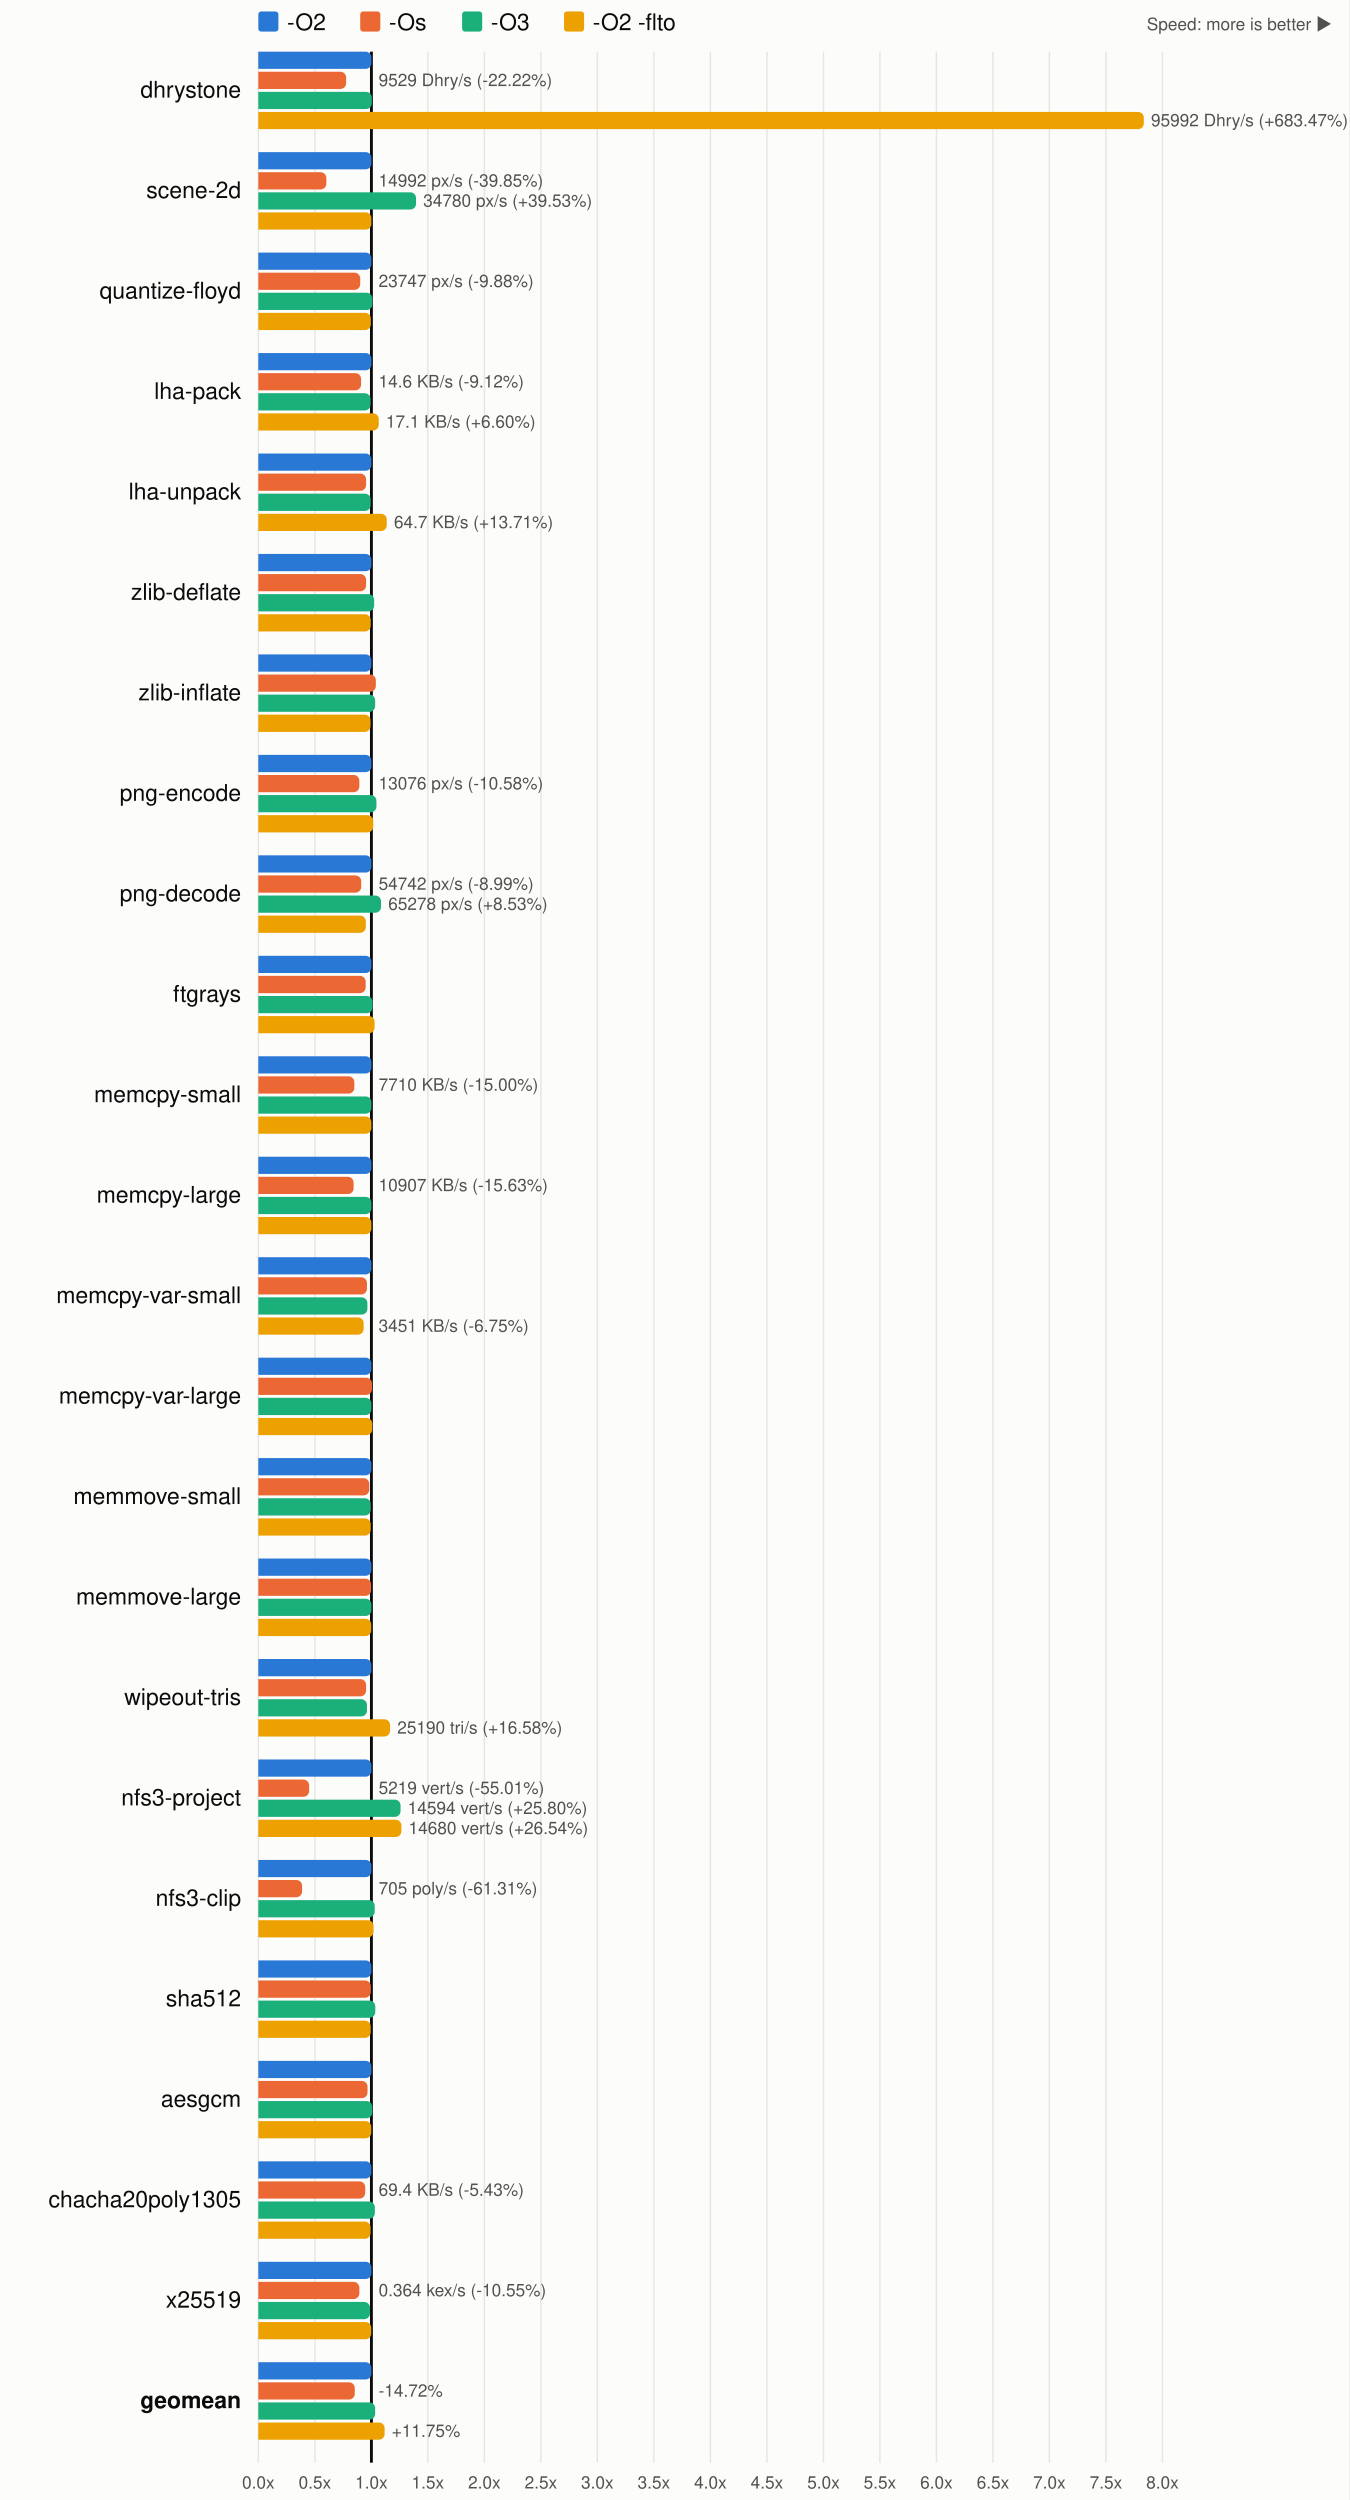
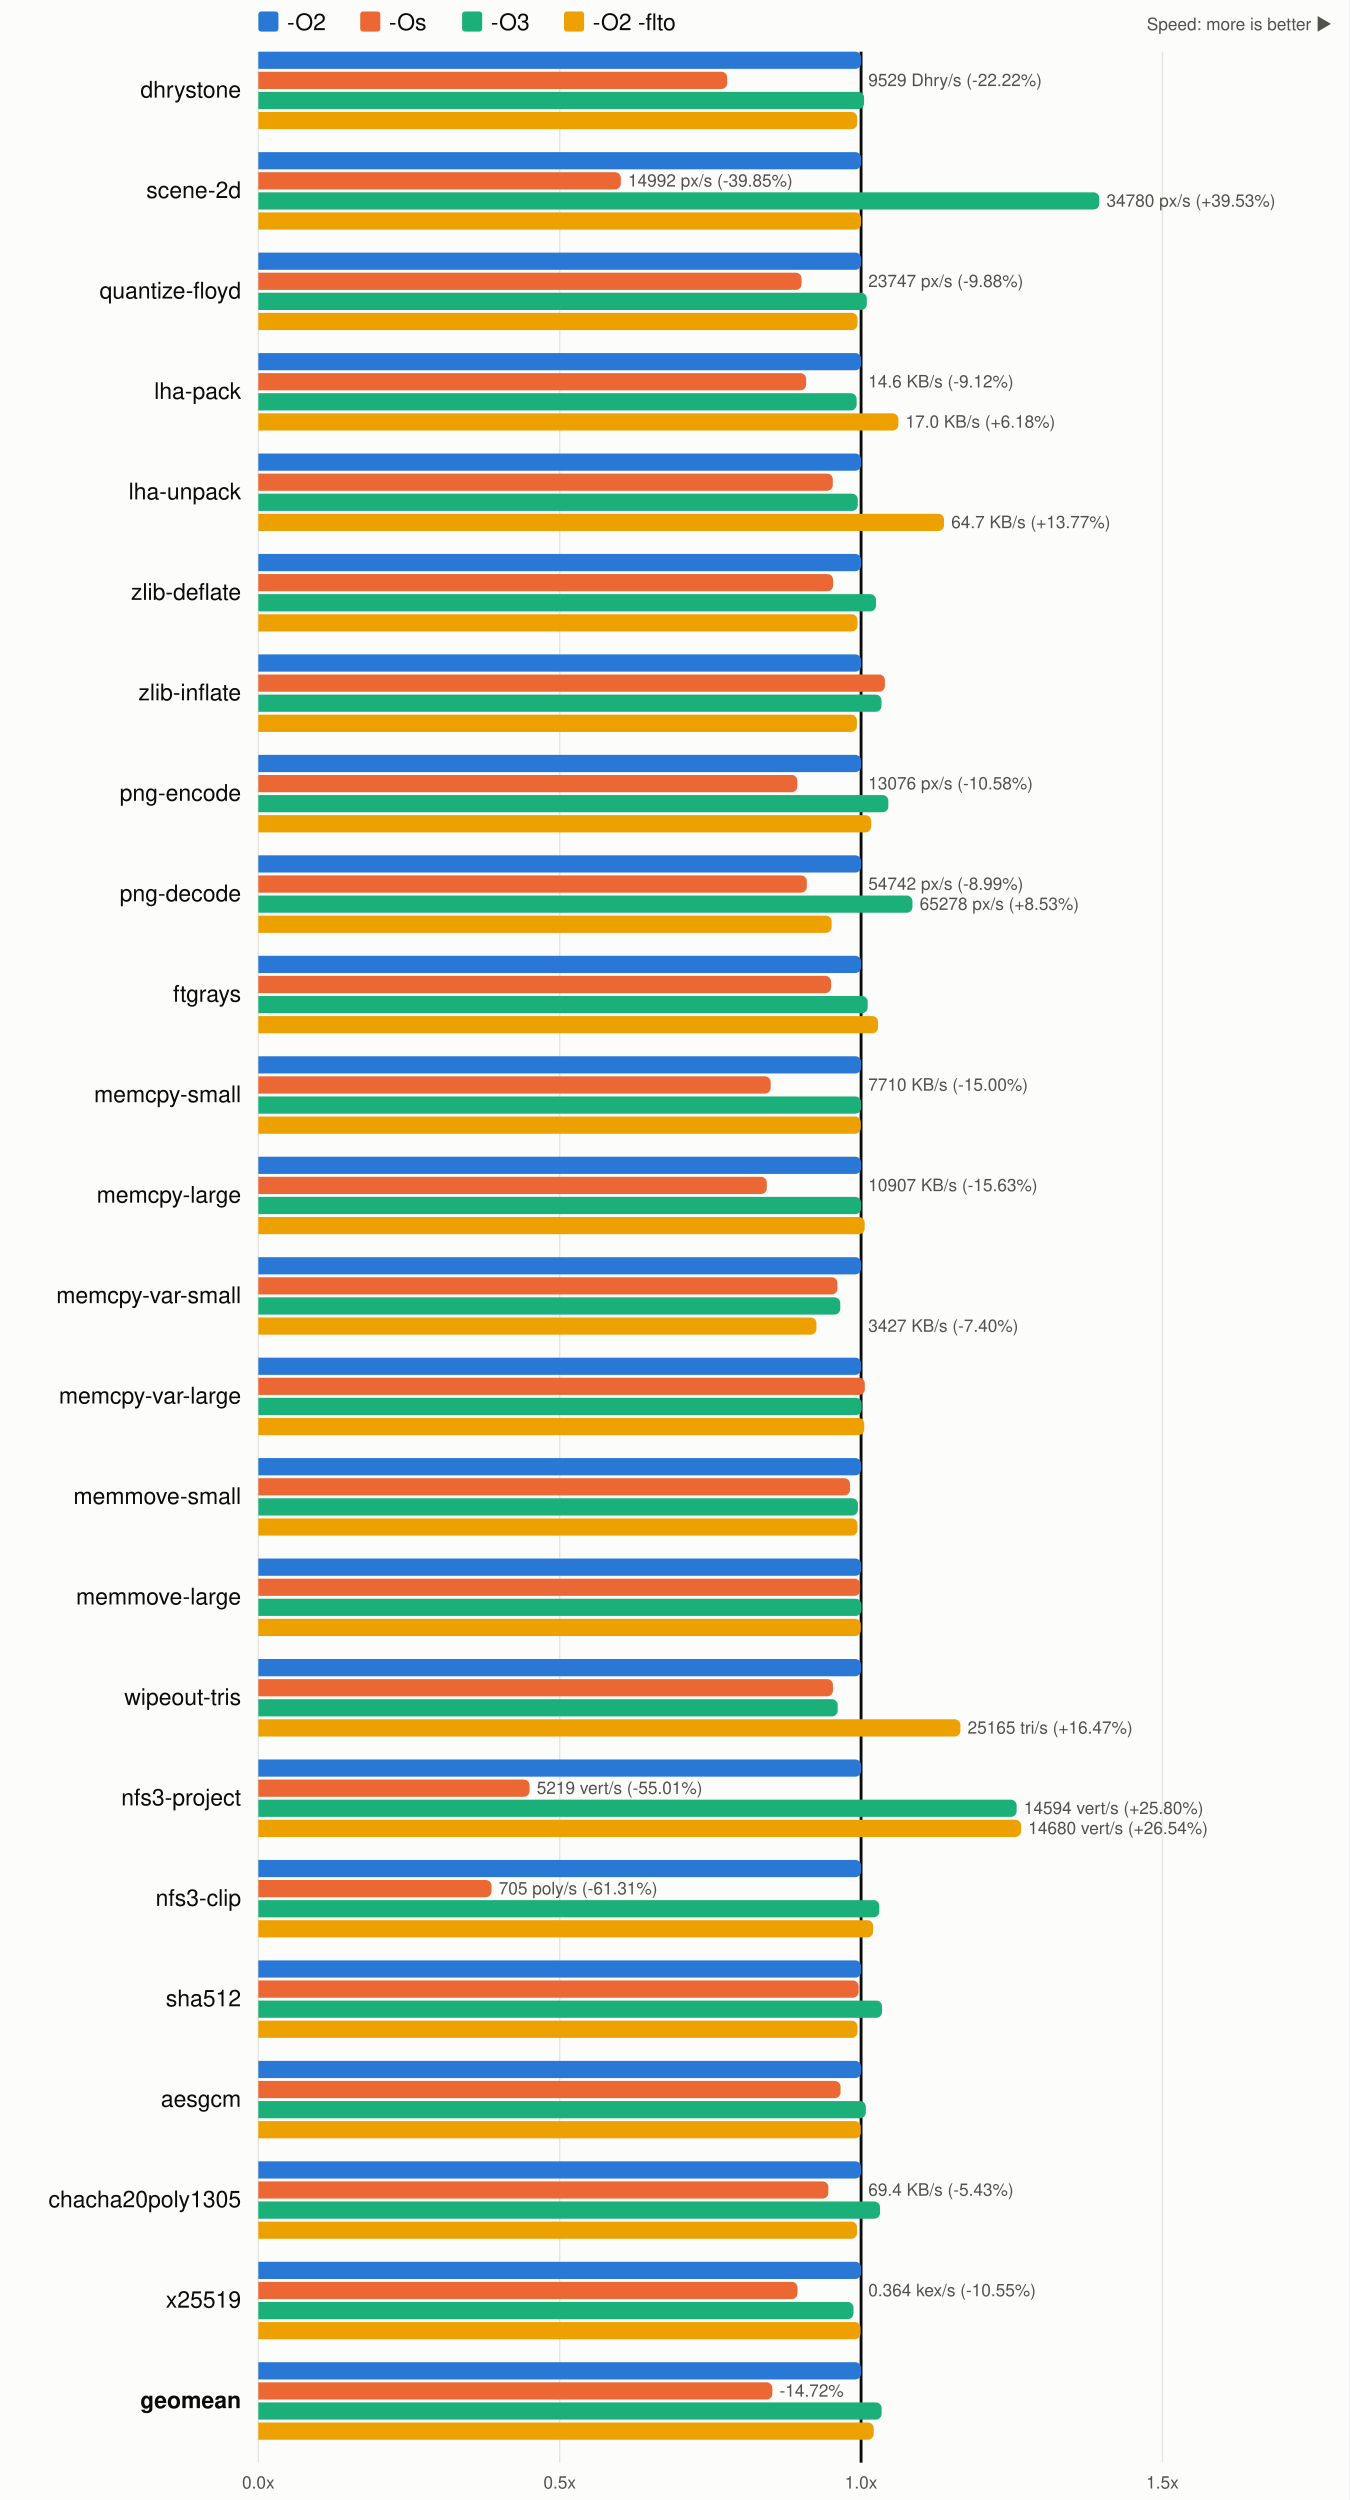
<svg xmlns="http://www.w3.org/2000/svg" width="940" height="1742" viewBox="0 0 940 1742" role="img" aria-label="GCC 16.2-rc18 optimization levels on a 68030 with cache, speed relative to -O2">
  <style>.t{font-family:system-ui,-apple-system,'Segoe UI',Helvetica,Arial,sans-serif;font-size:12px;fill:#0b0b0b}.t.muted{fill:#52514e}.t.big{font-size:16px}.t.name{font-weight:600}.t.axis{fill:#52514e;font-size:12px}.grid{stroke:#e6e5e1;stroke-width:1}.ref{stroke:#0b0b0b;stroke-width:2}.bg{fill:#fcfcfb}.ring{stroke:#fcfcfb;stroke-width:2}.dot{fill:#0b0b0b}.s0{fill:#2a78d6}.k0{stroke:#2a78d6}.s1{fill:#eb6834}.k1{stroke:#eb6834}.s2{fill:#1baf7a}.k2{stroke:#1baf7a}.s3{fill:#eda100}.k3{stroke:#eda100}@media(prefers-color-scheme:dark){.t{fill:#ffffff}.t.muted{fill:#c3c2b7}.t.axis{fill:#c3c2b7}.grid{stroke:#333331}.ref{stroke:#ffffff}.bg{fill:#1a1a19}.ring{stroke:#1a1a19}.dot{fill:#ffffff}.s0{fill:#3987e5}.k0{stroke:#3987e5}.s1{fill:#d95926}.k1{stroke:#d95926}.s2{fill:#199e70}.k2{stroke:#199e70}.s3{fill:#c98500}.k3{stroke:#c98500}}</style>
  <rect class="bg" width="940" height="1742" />
  <text class="t muted" x="928" y="21" text-anchor="end">Speed: more is better ▶</text>
  <rect class="s0" x="180" y="8" width="14" height="14" rx="2" />
  <text class="t big" x="200" y="21">-O2</text>
  <rect class="s1" x="251" y="8" width="14" height="14" rx="2" />
  <text class="t big" x="271" y="21">-Os</text>
  <rect class="s2" x="322" y="8" width="14" height="14" rx="2" />
  <text class="t big" x="342" y="21">-O3</text>
  <rect class="s3" x="393" y="8" width="14" height="14" rx="2" />
  <text class="t big" x="413" y="21">-O2 -flto</text>
  <line class="grid" x1="180.0" y1="36" x2="180.0" y2="1716" />
  <text class="t axis" x="180.0" y="1734" text-anchor="middle">0.0x</text>
-   <line class="grid" x1="219.4" y1="36" x2="219.4" y2="1716" />
-   <text class="t axis" x="219.4" y="1734" text-anchor="middle">0.5x</text>
-   <line class="ref" x1="258.8" y1="36" x2="258.8" y2="1716" />
-   <text class="t axis" x="258.8" y="1734" text-anchor="middle">1.0x</text>
-   <line class="grid" x1="298.1" y1="36" x2="298.1" y2="1716" />
-   <text class="t axis" x="298.1" y="1734" text-anchor="middle">1.5x</text>
-   <line class="grid" x1="337.5" y1="36" x2="337.5" y2="1716" />
-   <text class="t axis" x="337.5" y="1734" text-anchor="middle">2.0x</text>
-   <line class="grid" x1="376.9" y1="36" x2="376.9" y2="1716" />
-   <text class="t axis" x="376.9" y="1734" text-anchor="middle">2.5x</text>
-   <line class="grid" x1="416.2" y1="36" x2="416.2" y2="1716" />
-   <text class="t axis" x="416.2" y="1734" text-anchor="middle">3.0x</text>
-   <line class="grid" x1="455.6" y1="36" x2="455.6" y2="1716" />
-   <text class="t axis" x="455.6" y="1734" text-anchor="middle">3.5x</text>
-   <line class="grid" x1="495.0" y1="36" x2="495.0" y2="1716" />
-   <text class="t axis" x="495.0" y="1734" text-anchor="middle">4.0x</text>
-   <line class="grid" x1="534.4" y1="36" x2="534.4" y2="1716" />
-   <text class="t axis" x="534.4" y="1734" text-anchor="middle">4.5x</text>
-   <line class="grid" x1="573.8" y1="36" x2="573.8" y2="1716" />
-   <text class="t axis" x="573.8" y="1734" text-anchor="middle">5.0x</text>
-   <line class="grid" x1="613.1" y1="36" x2="613.1" y2="1716" />
-   <text class="t axis" x="613.1" y="1734" text-anchor="middle">5.5x</text>
-   <line class="grid" x1="652.5" y1="36" x2="652.5" y2="1716" />
-   <text class="t axis" x="652.5" y="1734" text-anchor="middle">6.0x</text>
-   <line class="grid" x1="691.9" y1="36" x2="691.9" y2="1716" />
-   <text class="t axis" x="691.9" y="1734" text-anchor="middle">6.5x</text>
-   <line class="grid" x1="731.2" y1="36" x2="731.2" y2="1716" />
-   <text class="t axis" x="731.2" y="1734" text-anchor="middle">7.0x</text>
-   <line class="grid" x1="770.6" y1="36" x2="770.6" y2="1716" />
-   <text class="t axis" x="770.6" y="1734" text-anchor="middle">7.5x</text>
+   <line class="grid" x1="390.0" y1="36" x2="390.0" y2="1716" />
+   <text class="t axis" x="390.0" y="1734" text-anchor="middle">0.5x</text>
+   <line class="ref" x1="600.0" y1="36" x2="600.0" y2="1716" />
+   <text class="t axis" x="600.0" y="1734" text-anchor="middle">1.0x</text>
  <line class="grid" x1="810.0" y1="36" x2="810.0" y2="1716" />
-   <text class="t axis" x="810.0" y="1734" text-anchor="middle">8.0x</text>
+   <text class="t axis" x="810.0" y="1734" text-anchor="middle">1.5x</text>
  <text class="t big" x="168" y="68.0" text-anchor="end">dhrystone</text>
-   <path class="s0" d="M180,36 h74.8 a4,4 0 0 1 4,4 v4 a4,4 0 0 1 -4,4 h-74.8 z" />
-   <path class="s1" d="M180,50 h57.2 a4,4 0 0 1 4,4 v4 a4,4 0 0 1 -4,4 h-57.2 z" />
-   <text class="t muted" x="263.8" y="60">9529 Dhry/s (-22.22%)</text>
-   <path class="s2" d="M180,64 h75.1 a4,4 0 0 1 4,4 v4 a4,4 0 0 1 -4,4 h-75.1 z" />
-   <path class="s3" d="M180,78 h613.0 a4,4 0 0 1 4,4 v4 a4,4 0 0 1 -4,4 h-613.0 z" />
-   <text class="t muted" x="802.0" y="88">95992 Dhry/s (+683.47%)</text>
+   <path class="s0" d="M180,36 h416.0 a4,4 0 0 1 4,4 v4 a4,4 0 0 1 -4,4 h-416.0 z" />
+   <path class="s1" d="M180,50 h322.7 a4,4 0 0 1 4,4 v4 a4,4 0 0 1 -4,4 h-322.7 z" />
+   <text class="t muted" x="605.0" y="60">9529 Dhry/s (-22.22%)</text>
+   <path class="s2" d="M180,64 h418.1 a4,4 0 0 1 4,4 v4 a4,4 0 0 1 -4,4 h-418.1 z" />
+   <path class="s3" d="M180,78 h413.3 a4,4 0 0 1 4,4 v4 a4,4 0 0 1 -4,4 h-413.3 z" />
  <text class="t big" x="168" y="138.0" text-anchor="end">scene-2d</text>
-   <path class="s0" d="M180,106 h74.8 a4,4 0 0 1 4,4 v4 a4,4 0 0 1 -4,4 h-74.8 z" />
-   <path class="s1" d="M180,120 h43.4 a4,4 0 0 1 4,4 v4 a4,4 0 0 1 -4,4 h-43.4 z" />
-   <text class="t muted" x="263.8" y="130">14992 px/s (-39.85%)</text>
-   <path class="s2" d="M180,134 h105.9 a4,4 0 0 1 4,4 v4 a4,4 0 0 1 -4,4 h-105.9 z" />
-   <text class="t muted" x="294.9" y="144">34780 px/s (+39.53%)</text>
-   <path class="s3" d="M180,148 h74.8 a4,4 0 0 1 4,4 v4 a4,4 0 0 1 -4,4 h-74.8 z" />
+   <path class="s0" d="M180,106 h416.0 a4,4 0 0 1 4,4 v4 a4,4 0 0 1 -4,4 h-416.0 z" />
+   <path class="s1" d="M180,120 h248.6 a4,4 0 0 1 4,4 v4 a4,4 0 0 1 -4,4 h-248.6 z" />
+   <text class="t muted" x="437.6" y="130">14992 px/s (-39.85%)</text>
+   <path class="s2" d="M180,134 h582.0 a4,4 0 0 1 4,4 v4 a4,4 0 0 1 -4,4 h-582.0 z" />
+   <text class="t muted" x="771.0" y="144">34780 px/s (+39.53%)</text>
+   <path class="s3" d="M180,148 h416.0 a4,4 0 0 1 4,4 v4 a4,4 0 0 1 -4,4 h-416.0 z" />
  <text class="t big" x="168" y="208.0" text-anchor="end">quantize-floyd</text>
-   <path class="s0" d="M180,176 h74.8 a4,4 0 0 1 4,4 v4 a4,4 0 0 1 -4,4 h-74.8 z" />
-   <path class="s1" d="M180,190 h67.0 a4,4 0 0 1 4,4 v4 a4,4 0 0 1 -4,4 h-67.0 z" />
-   <text class="t muted" x="263.8" y="200">23747 px/s (-9.88%)</text>
-   <path class="s2" d="M180,204 h75.5 a4,4 0 0 1 4,4 v4 a4,4 0 0 1 -4,4 h-75.5 z" />
-   <path class="s3" d="M180,218 h74.4 a4,4 0 0 1 4,4 v4 a4,4 0 0 1 -4,4 h-74.4 z" />
+   <path class="s0" d="M180,176 h416.0 a4,4 0 0 1 4,4 v4 a4,4 0 0 1 -4,4 h-416.0 z" />
+   <path class="s1" d="M180,190 h374.5 a4,4 0 0 1 4,4 v4 a4,4 0 0 1 -4,4 h-374.5 z" />
+   <text class="t muted" x="605.0" y="200">23747 px/s (-9.88%)</text>
+   <path class="s2" d="M180,204 h420.0 a4,4 0 0 1 4,4 v4 a4,4 0 0 1 -4,4 h-420.0 z" />
+   <path class="s3" d="M180,218 h413.5 a4,4 0 0 1 4,4 v4 a4,4 0 0 1 -4,4 h-413.5 z" />
  <text class="t big" x="168" y="278.0" text-anchor="end">lha-pack</text>
-   <path class="s0" d="M180,246 h74.8 a4,4 0 0 1 4,4 v4 a4,4 0 0 1 -4,4 h-74.8 z" />
-   <path class="s1" d="M180,260 h67.6 a4,4 0 0 1 4,4 v4 a4,4 0 0 1 -4,4 h-67.6 z" />
-   <text class="t muted" x="263.8" y="270">14.6 KB/s (-9.12%)</text>
-   <path class="s2" d="M180,274 h74.2 a4,4 0 0 1 4,4 v4 a4,4 0 0 1 -4,4 h-74.2 z" />
-   <path class="s3" d="M180,288 h79.9 a4,4 0 0 1 4,4 v4 a4,4 0 0 1 -4,4 h-79.9 z" />
-   <text class="t muted" x="268.9" y="298">17.1 KB/s (+6.60%)</text>
+   <path class="s0" d="M180,246 h416.0 a4,4 0 0 1 4,4 v4 a4,4 0 0 1 -4,4 h-416.0 z" />
+   <path class="s1" d="M180,260 h377.7 a4,4 0 0 1 4,4 v4 a4,4 0 0 1 -4,4 h-377.7 z" />
+   <text class="t muted" x="605.0" y="270">14.6 KB/s (-9.12%)</text>
+   <path class="s2" d="M180,274 h412.9 a4,4 0 0 1 4,4 v4 a4,4 0 0 1 -4,4 h-412.9 z" />
+   <path class="s3" d="M180,288 h442.0 a4,4 0 0 1 4,4 v4 a4,4 0 0 1 -4,4 h-442.0 z" />
+   <text class="t muted" x="631.0" y="298">17.0 KB/s (+6.18%)</text>
  <text class="t big" x="168" y="348.0" text-anchor="end">lha-unpack</text>
-   <path class="s0" d="M180,316 h74.8 a4,4 0 0 1 4,4 v4 a4,4 0 0 1 -4,4 h-74.8 z" />
-   <path class="s1" d="M180,330 h71.1 a4,4 0 0 1 4,4 v4 a4,4 0 0 1 -4,4 h-71.1 z" />
-   <path class="s2" d="M180,344 h74.3 a4,4 0 0 1 4,4 v4 a4,4 0 0 1 -4,4 h-74.3 z" />
-   <path class="s3" d="M180,358 h85.5 a4,4 0 0 1 4,4 v4 a4,4 0 0 1 -4,4 h-85.5 z" />
-   <text class="t muted" x="274.5" y="368">64.7 KB/s (+13.71%)</text>
+   <path class="s0" d="M180,316 h416.0 a4,4 0 0 1 4,4 v4 a4,4 0 0 1 -4,4 h-416.0 z" />
+   <path class="s1" d="M180,330 h396.3 a4,4 0 0 1 4,4 v4 a4,4 0 0 1 -4,4 h-396.3 z" />
+   <path class="s2" d="M180,344 h413.7 a4,4 0 0 1 4,4 v4 a4,4 0 0 1 -4,4 h-413.7 z" />
+   <path class="s3" d="M180,358 h473.8 a4,4 0 0 1 4,4 v4 a4,4 0 0 1 -4,4 h-473.8 z" />
+   <text class="t muted" x="662.8" y="368">64.7 KB/s (+13.77%)</text>
  <text class="t big" x="168" y="418.0" text-anchor="end">zlib-deflate</text>
-   <path class="s0" d="M180,386 h74.8 a4,4 0 0 1 4,4 v4 a4,4 0 0 1 -4,4 h-74.8 z" />
-   <path class="s1" d="M180,400 h71.1 a4,4 0 0 1 4,4 v4 a4,4 0 0 1 -4,4 h-71.1 z" />
-   <path class="s2" d="M180,414 h76.7 a4,4 0 0 1 4,4 v4 a4,4 0 0 1 -4,4 h-76.7 z" />
-   <path class="s3" d="M180,428 h74.3 a4,4 0 0 1 4,4 v4 a4,4 0 0 1 -4,4 h-74.3 z" />
+   <path class="s0" d="M180,386 h416.0 a4,4 0 0 1 4,4 v4 a4,4 0 0 1 -4,4 h-416.0 z" />
+   <path class="s1" d="M180,400 h396.5 a4,4 0 0 1 4,4 v4 a4,4 0 0 1 -4,4 h-396.5 z" />
+   <path class="s2" d="M180,414 h426.4 a4,4 0 0 1 4,4 v4 a4,4 0 0 1 -4,4 h-426.4 z" />
+   <path class="s3" d="M180,428 h413.5 a4,4 0 0 1 4,4 v4 a4,4 0 0 1 -4,4 h-413.5 z" />
  <text class="t big" x="168" y="488.0" text-anchor="end">zlib-inflate</text>
-   <path class="s0" d="M180,456 h74.8 a4,4 0 0 1 4,4 v4 a4,4 0 0 1 -4,4 h-74.8 z" />
-   <path class="s1" d="M180,470 h77.9 a4,4 0 0 1 4,4 v4 a4,4 0 0 1 -4,4 h-77.9 z" />
-   <path class="s2" d="M180,484 h77.4 a4,4 0 0 1 4,4 v4 a4,4 0 0 1 -4,4 h-77.4 z" />
-   <path class="s3" d="M180,498 h74.2 a4,4 0 0 1 4,4 v4 a4,4 0 0 1 -4,4 h-74.2 z" />
+   <path class="s0" d="M180,456 h416.0 a4,4 0 0 1 4,4 v4 a4,4 0 0 1 -4,4 h-416.0 z" />
+   <path class="s1" d="M180,470 h432.6 a4,4 0 0 1 4,4 v4 a4,4 0 0 1 -4,4 h-432.6 z" />
+   <path class="s2" d="M180,484 h430.2 a4,4 0 0 1 4,4 v4 a4,4 0 0 1 -4,4 h-430.2 z" />
+   <path class="s3" d="M180,498 h413.1 a4,4 0 0 1 4,4 v4 a4,4 0 0 1 -4,4 h-413.1 z" />
  <text class="t big" x="168" y="558.0" text-anchor="end">png-encode</text>
-   <path class="s0" d="M180,526 h74.8 a4,4 0 0 1 4,4 v4 a4,4 0 0 1 -4,4 h-74.8 z" />
-   <path class="s1" d="M180,540 h66.4 a4,4 0 0 1 4,4 v4 a4,4 0 0 1 -4,4 h-66.4 z" />
-   <text class="t muted" x="263.8" y="550">13076 px/s (-10.58%)</text>
-   <path class="s2" d="M180,554 h78.3 a4,4 0 0 1 4,4 v4 a4,4 0 0 1 -4,4 h-78.3 z" />
-   <path class="s3" d="M180,568 h76.1 a4,4 0 0 1 4,4 v4 a4,4 0 0 1 -4,4 h-76.1 z" />
+   <path class="s0" d="M180,526 h416.0 a4,4 0 0 1 4,4 v4 a4,4 0 0 1 -4,4 h-416.0 z" />
+   <path class="s1" d="M180,540 h371.6 a4,4 0 0 1 4,4 v4 a4,4 0 0 1 -4,4 h-371.6 z" />
+   <text class="t muted" x="605.0" y="550">13076 px/s (-10.58%)</text>
+   <path class="s2" d="M180,554 h435.0 a4,4 0 0 1 4,4 v4 a4,4 0 0 1 -4,4 h-435.0 z" />
+   <path class="s3" d="M180,568 h423.0 a4,4 0 0 1 4,4 v4 a4,4 0 0 1 -4,4 h-423.0 z" />
  <text class="t big" x="168" y="628.0" text-anchor="end">png-decode</text>
-   <path class="s0" d="M180,596 h74.8 a4,4 0 0 1 4,4 v4 a4,4 0 0 1 -4,4 h-74.8 z" />
-   <path class="s1" d="M180,610 h67.7 a4,4 0 0 1 4,4 v4 a4,4 0 0 1 -4,4 h-67.7 z" />
-   <text class="t muted" x="263.8" y="620">54742 px/s (-8.99%)</text>
-   <path class="s2" d="M180,624 h81.5 a4,4 0 0 1 4,4 v4 a4,4 0 0 1 -4,4 h-81.5 z" />
-   <text class="t muted" x="270.5" y="634">65278 px/s (+8.53%)</text>
-   <path class="s3" d="M180,638 h70.9 a4,4 0 0 1 4,4 v4 a4,4 0 0 1 -4,4 h-70.9 z" />
+   <path class="s0" d="M180,596 h416.0 a4,4 0 0 1 4,4 v4 a4,4 0 0 1 -4,4 h-416.0 z" />
+   <path class="s1" d="M180,610 h378.2 a4,4 0 0 1 4,4 v4 a4,4 0 0 1 -4,4 h-378.2 z" />
+   <text class="t muted" x="605.0" y="620">54742 px/s (-8.99%)</text>
+   <path class="s2" d="M180,624 h451.8 a4,4 0 0 1 4,4 v4 a4,4 0 0 1 -4,4 h-451.8 z" />
+   <text class="t muted" x="640.8" y="634">65278 px/s (+8.53%)</text>
+   <path class="s3" d="M180,638 h395.5 a4,4 0 0 1 4,4 v4 a4,4 0 0 1 -4,4 h-395.5 z" />
  <text class="t big" x="168" y="698.0" text-anchor="end">ftgrays</text>
-   <path class="s0" d="M180,666 h74.8 a4,4 0 0 1 4,4 v4 a4,4 0 0 1 -4,4 h-74.8 z" />
-   <path class="s1" d="M180,680 h70.8 a4,4 0 0 1 4,4 v4 a4,4 0 0 1 -4,4 h-70.8 z" />
-   <path class="s2" d="M180,694 h75.6 a4,4 0 0 1 4,4 v4 a4,4 0 0 1 -4,4 h-75.6 z" />
-   <path class="s3" d="M180,708 h77.0 a4,4 0 0 1 4,4 v4 a4,4 0 0 1 -4,4 h-77.0 z" />
+   <path class="s0" d="M180,666 h416.0 a4,4 0 0 1 4,4 v4 a4,4 0 0 1 -4,4 h-416.0 z" />
+   <path class="s1" d="M180,680 h395.1 a4,4 0 0 1 4,4 v4 a4,4 0 0 1 -4,4 h-395.1 z" />
+   <path class="s2" d="M180,694 h420.6 a4,4 0 0 1 4,4 v4 a4,4 0 0 1 -4,4 h-420.6 z" />
+   <path class="s3" d="M180,708 h427.8 a4,4 0 0 1 4,4 v4 a4,4 0 0 1 -4,4 h-427.8 z" />
  <text class="t big" x="168" y="768.0" text-anchor="end">memcpy-small</text>
-   <path class="s0" d="M180,736 h74.8 a4,4 0 0 1 4,4 v4 a4,4 0 0 1 -4,4 h-74.8 z" />
-   <path class="s1" d="M180,750 h62.9 a4,4 0 0 1 4,4 v4 a4,4 0 0 1 -4,4 h-62.9 z" />
-   <text class="t muted" x="263.8" y="760">7710 KB/s (-15.00%)</text>
-   <path class="s2" d="M180,764 h74.8 a4,4 0 0 1 4,4 v4 a4,4 0 0 1 -4,4 h-74.8 z" />
-   <path class="s3" d="M180,778 h74.8 a4,4 0 0 1 4,4 v4 a4,4 0 0 1 -4,4 h-74.8 z" />
+   <path class="s0" d="M180,736 h416.0 a4,4 0 0 1 4,4 v4 a4,4 0 0 1 -4,4 h-416.0 z" />
+   <path class="s1" d="M180,750 h353.0 a4,4 0 0 1 4,4 v4 a4,4 0 0 1 -4,4 h-353.0 z" />
+   <text class="t muted" x="605.0" y="760">7710 KB/s (-15.00%)</text>
+   <path class="s2" d="M180,764 h416.0 a4,4 0 0 1 4,4 v4 a4,4 0 0 1 -4,4 h-416.0 z" />
+   <path class="s3" d="M180,778 h415.8 a4,4 0 0 1 4,4 v4 a4,4 0 0 1 -4,4 h-415.8 z" />
  <text class="t big" x="168" y="838.0" text-anchor="end">memcpy-large</text>
-   <path class="s0" d="M180,806 h74.8 a4,4 0 0 1 4,4 v4 a4,4 0 0 1 -4,4 h-74.8 z" />
-   <path class="s1" d="M180,820 h62.4 a4,4 0 0 1 4,4 v4 a4,4 0 0 1 -4,4 h-62.4 z" />
-   <text class="t muted" x="263.8" y="830">10907 KB/s (-15.63%)</text>
-   <path class="s2" d="M180,834 h74.8 a4,4 0 0 1 4,4 v4 a4,4 0 0 1 -4,4 h-74.8 z" />
-   <path class="s3" d="M180,848 h74.8 a4,4 0 0 1 4,4 v4 a4,4 0 0 1 -4,4 h-74.8 z" />
+   <path class="s0" d="M180,806 h416.0 a4,4 0 0 1 4,4 v4 a4,4 0 0 1 -4,4 h-416.0 z" />
+   <path class="s1" d="M180,820 h350.3 a4,4 0 0 1 4,4 v4 a4,4 0 0 1 -4,4 h-350.3 z" />
+   <text class="t muted" x="605.0" y="830">10907 KB/s (-15.63%)</text>
+   <path class="s2" d="M180,834 h416.0 a4,4 0 0 1 4,4 v4 a4,4 0 0 1 -4,4 h-416.0 z" />
+   <path class="s3" d="M180,848 h418.5 a4,4 0 0 1 4,4 v4 a4,4 0 0 1 -4,4 h-418.5 z" />
  <text class="t big" x="168" y="908.0" text-anchor="end">memcpy-var-small</text>
-   <path class="s0" d="M180,876 h74.8 a4,4 0 0 1 4,4 v4 a4,4 0 0 1 -4,4 h-74.8 z" />
-   <path class="s1" d="M180,890 h71.7 a4,4 0 0 1 4,4 v4 a4,4 0 0 1 -4,4 h-71.7 z" />
-   <path class="s2" d="M180,904 h72.0 a4,4 0 0 1 4,4 v4 a4,4 0 0 1 -4,4 h-72.0 z" />
-   <path class="s3" d="M180,918 h69.4 a4,4 0 0 1 4,4 v4 a4,4 0 0 1 -4,4 h-69.4 z" />
-   <text class="t muted" x="263.8" y="928">3451 KB/s (-6.75%)</text>
+   <path class="s0" d="M180,876 h416.0 a4,4 0 0 1 4,4 v4 a4,4 0 0 1 -4,4 h-416.0 z" />
+   <path class="s1" d="M180,890 h399.5 a4,4 0 0 1 4,4 v4 a4,4 0 0 1 -4,4 h-399.5 z" />
+   <path class="s2" d="M180,904 h401.5 a4,4 0 0 1 4,4 v4 a4,4 0 0 1 -4,4 h-401.5 z" />
+   <path class="s3" d="M180,918 h384.9 a4,4 0 0 1 4,4 v4 a4,4 0 0 1 -4,4 h-384.9 z" />
+   <text class="t muted" x="605.0" y="928">3427 KB/s (-7.40%)</text>
  <text class="t big" x="168" y="978.0" text-anchor="end">memcpy-var-large</text>
-   <path class="s0" d="M180,946 h74.8 a4,4 0 0 1 4,4 v4 a4,4 0 0 1 -4,4 h-74.8 z" />
-   <path class="s1" d="M180,960 h75.2 a4,4 0 0 1 4,4 v4 a4,4 0 0 1 -4,4 h-75.2 z" />
-   <path class="s2" d="M180,974 h74.8 a4,4 0 0 1 4,4 v4 a4,4 0 0 1 -4,4 h-74.8 z" />
-   <path class="s3" d="M180,988 h75.4 a4,4 0 0 1 4,4 v4 a4,4 0 0 1 -4,4 h-75.4 z" />
+   <path class="s0" d="M180,946 h416.0 a4,4 0 0 1 4,4 v4 a4,4 0 0 1 -4,4 h-416.0 z" />
+   <path class="s1" d="M180,960 h418.6 a4,4 0 0 1 4,4 v4 a4,4 0 0 1 -4,4 h-418.6 z" />
+   <path class="s2" d="M180,974 h416.4 a4,4 0 0 1 4,4 v4 a4,4 0 0 1 -4,4 h-416.4 z" />
+   <path class="s3" d="M180,988 h418.2 a4,4 0 0 1 4,4 v4 a4,4 0 0 1 -4,4 h-418.2 z" />
  <text class="t big" x="168" y="1048.0" text-anchor="end">memmove-small</text>
-   <path class="s0" d="M180,1016 h74.8 a4,4 0 0 1 4,4 v4 a4,4 0 0 1 -4,4 h-74.8 z" />
-   <path class="s1" d="M180,1030 h73.3 a4,4 0 0 1 4,4 v4 a4,4 0 0 1 -4,4 h-73.3 z" />
-   <path class="s2" d="M180,1044 h74.3 a4,4 0 0 1 4,4 v4 a4,4 0 0 1 -4,4 h-74.3 z" />
-   <path class="s3" d="M180,1058 h74.3 a4,4 0 0 1 4,4 v4 a4,4 0 0 1 -4,4 h-74.3 z" />
+   <path class="s0" d="M180,1016 h416.0 a4,4 0 0 1 4,4 v4 a4,4 0 0 1 -4,4 h-416.0 z" />
+   <path class="s1" d="M180,1030 h408.3 a4,4 0 0 1 4,4 v4 a4,4 0 0 1 -4,4 h-408.3 z" />
+   <path class="s2" d="M180,1044 h413.8 a4,4 0 0 1 4,4 v4 a4,4 0 0 1 -4,4 h-413.8 z" />
+   <path class="s3" d="M180,1058 h413.5 a4,4 0 0 1 4,4 v4 a4,4 0 0 1 -4,4 h-413.5 z" />
  <text class="t big" x="168" y="1118.0" text-anchor="end">memmove-large</text>
-   <path class="s0" d="M180,1086 h74.8 a4,4 0 0 1 4,4 v4 a4,4 0 0 1 -4,4 h-74.8 z" />
-   <path class="s1" d="M180,1100 h74.6 a4,4 0 0 1 4,4 v4 a4,4 0 0 1 -4,4 h-74.6 z" />
-   <path class="s2" d="M180,1114 h74.8 a4,4 0 0 1 4,4 v4 a4,4 0 0 1 -4,4 h-74.8 z" />
-   <path class="s3" d="M180,1128 h74.7 a4,4 0 0 1 4,4 v4 a4,4 0 0 1 -4,4 h-74.7 z" />
+   <path class="s0" d="M180,1086 h416.0 a4,4 0 0 1 4,4 v4 a4,4 0 0 1 -4,4 h-416.0 z" />
+   <path class="s1" d="M180,1100 h415.4 a4,4 0 0 1 4,4 v4 a4,4 0 0 1 -4,4 h-415.4 z" />
+   <path class="s2" d="M180,1114 h416.2 a4,4 0 0 1 4,4 v4 a4,4 0 0 1 -4,4 h-416.2 z" />
+   <path class="s3" d="M180,1128 h415.8 a4,4 0 0 1 4,4 v4 a4,4 0 0 1 -4,4 h-415.8 z" />
  <text class="t big" x="168" y="1188.0" text-anchor="end">wipeout-tris</text>
-   <path class="s0" d="M180,1156 h74.8 a4,4 0 0 1 4,4 v4 a4,4 0 0 1 -4,4 h-74.8 z" />
-   <path class="s1" d="M180,1170 h71.1 a4,4 0 0 1 4,4 v4 a4,4 0 0 1 -4,4 h-71.1 z" />
-   <path class="s2" d="M180,1184 h71.7 a4,4 0 0 1 4,4 v4 a4,4 0 0 1 -4,4 h-71.7 z" />
-   <path class="s3" d="M180,1198 h87.8 a4,4 0 0 1 4,4 v4 a4,4 0 0 1 -4,4 h-87.8 z" />
-   <text class="t muted" x="276.8" y="1208">25190 tri/s (+16.58%)</text>
+   <path class="s0" d="M180,1156 h416.0 a4,4 0 0 1 4,4 v4 a4,4 0 0 1 -4,4 h-416.0 z" />
+   <path class="s1" d="M180,1170 h396.4 a4,4 0 0 1 4,4 v4 a4,4 0 0 1 -4,4 h-396.4 z" />
+   <path class="s2" d="M180,1184 h399.7 a4,4 0 0 1 4,4 v4 a4,4 0 0 1 -4,4 h-399.7 z" />
+   <path class="s3" d="M180,1198 h485.2 a4,4 0 0 1 4,4 v4 a4,4 0 0 1 -4,4 h-485.2 z" />
+   <text class="t muted" x="674.2" y="1208">25165 tri/s (+16.47%)</text>
  <text class="t big" x="168" y="1258.0" text-anchor="end">nfs3-project</text>
-   <path class="s0" d="M180,1226 h74.8 a4,4 0 0 1 4,4 v4 a4,4 0 0 1 -4,4 h-74.8 z" />
-   <path class="s1" d="M180,1240 h31.4 a4,4 0 0 1 4,4 v4 a4,4 0 0 1 -4,4 h-31.4 z" />
-   <text class="t muted" x="263.8" y="1250">5219 vert/s (-55.01%)</text>
-   <path class="s2" d="M180,1254 h95.1 a4,4 0 0 1 4,4 v4 a4,4 0 0 1 -4,4 h-95.1 z" />
-   <text class="t muted" x="284.1" y="1264">14594 vert/s (+25.80%)</text>
-   <path class="s3" d="M180,1268 h95.7 a4,4 0 0 1 4,4 v4 a4,4 0 0 1 -4,4 h-95.7 z" />
-   <text class="t muted" x="284.7" y="1278">14680 vert/s (+26.54%)</text>
+   <path class="s0" d="M180,1226 h416.0 a4,4 0 0 1 4,4 v4 a4,4 0 0 1 -4,4 h-416.0 z" />
+   <path class="s1" d="M180,1240 h185.0 a4,4 0 0 1 4,4 v4 a4,4 0 0 1 -4,4 h-185.0 z" />
+   <text class="t muted" x="374.0" y="1250">5219 vert/s (-55.01%)</text>
+   <path class="s2" d="M180,1254 h524.4 a4,4 0 0 1 4,4 v4 a4,4 0 0 1 -4,4 h-524.4 z" />
+   <text class="t muted" x="713.4" y="1264">14594 vert/s (+25.80%)</text>
+   <path class="s3" d="M180,1268 h527.5 a4,4 0 0 1 4,4 v4 a4,4 0 0 1 -4,4 h-527.5 z" />
+   <text class="t muted" x="716.5" y="1278">14680 vert/s (+26.54%)</text>
  <text class="t big" x="168" y="1328.0" text-anchor="end">nfs3-clip</text>
-   <path class="s0" d="M180,1296 h74.8 a4,4 0 0 1 4,4 v4 a4,4 0 0 1 -4,4 h-74.8 z" />
-   <path class="s1" d="M180,1310 h26.5 a4,4 0 0 1 4,4 v4 a4,4 0 0 1 -4,4 h-26.5 z" />
-   <text class="t muted" x="263.8" y="1320">705 poly/s (-61.31%)</text>
-   <path class="s2" d="M180,1324 h77.1 a4,4 0 0 1 4,4 v4 a4,4 0 0 1 -4,4 h-77.1 z" />
-   <path class="s3" d="M180,1338 h76.3 a4,4 0 0 1 4,4 v4 a4,4 0 0 1 -4,4 h-76.3 z" />
+   <path class="s0" d="M180,1296 h416.0 a4,4 0 0 1 4,4 v4 a4,4 0 0 1 -4,4 h-416.0 z" />
+   <path class="s1" d="M180,1310 h158.5 a4,4 0 0 1 4,4 v4 a4,4 0 0 1 -4,4 h-158.5 z" />
+   <text class="t muted" x="347.5" y="1320">705 poly/s (-61.31%)</text>
+   <path class="s2" d="M180,1324 h428.7 a4,4 0 0 1 4,4 v4 a4,4 0 0 1 -4,4 h-428.7 z" />
+   <path class="s3" d="M180,1338 h424.4 a4,4 0 0 1 4,4 v4 a4,4 0 0 1 -4,4 h-424.4 z" />
  <text class="t big" x="168" y="1398.0" text-anchor="end">sha512</text>
-   <path class="s0" d="M180,1366 h74.8 a4,4 0 0 1 4,4 v4 a4,4 0 0 1 -4,4 h-74.8 z" />
-   <path class="s1" d="M180,1380 h74.4 a4,4 0 0 1 4,4 v4 a4,4 0 0 1 -4,4 h-74.4 z" />
-   <path class="s2" d="M180,1394 h77.5 a4,4 0 0 1 4,4 v4 a4,4 0 0 1 -4,4 h-77.5 z" />
-   <path class="s3" d="M180,1408 h74.3 a4,4 0 0 1 4,4 v4 a4,4 0 0 1 -4,4 h-74.3 z" />
+   <path class="s0" d="M180,1366 h416.0 a4,4 0 0 1 4,4 v4 a4,4 0 0 1 -4,4 h-416.0 z" />
+   <path class="s1" d="M180,1380 h414.3 a4,4 0 0 1 4,4 v4 a4,4 0 0 1 -4,4 h-414.3 z" />
+   <path class="s2" d="M180,1394 h430.6 a4,4 0 0 1 4,4 v4 a4,4 0 0 1 -4,4 h-430.6 z" />
+   <path class="s3" d="M180,1408 h413.5 a4,4 0 0 1 4,4 v4 a4,4 0 0 1 -4,4 h-413.5 z" />
  <text class="t big" x="168" y="1468.0" text-anchor="end">aesgcm</text>
-   <path class="s0" d="M180,1436 h74.8 a4,4 0 0 1 4,4 v4 a4,4 0 0 1 -4,4 h-74.8 z" />
-   <path class="s1" d="M180,1450 h72.1 a4,4 0 0 1 4,4 v4 a4,4 0 0 1 -4,4 h-72.1 z" />
-   <path class="s2" d="M180,1464 h75.4 a4,4 0 0 1 4,4 v4 a4,4 0 0 1 -4,4 h-75.4 z" />
-   <path class="s3" d="M180,1478 h74.7 a4,4 0 0 1 4,4 v4 a4,4 0 0 1 -4,4 h-74.7 z" />
+   <path class="s0" d="M180,1436 h416.0 a4,4 0 0 1 4,4 v4 a4,4 0 0 1 -4,4 h-416.0 z" />
+   <path class="s1" d="M180,1450 h401.7 a4,4 0 0 1 4,4 v4 a4,4 0 0 1 -4,4 h-401.7 z" />
+   <path class="s2" d="M180,1464 h419.3 a4,4 0 0 1 4,4 v4 a4,4 0 0 1 -4,4 h-419.3 z" />
+   <path class="s3" d="M180,1478 h415.8 a4,4 0 0 1 4,4 v4 a4,4 0 0 1 -4,4 h-415.8 z" />
  <text class="t big" x="168" y="1538.0" text-anchor="end">chacha20poly1305</text>
-   <path class="s0" d="M180,1506 h74.8 a4,4 0 0 1 4,4 v4 a4,4 0 0 1 -4,4 h-74.8 z" />
-   <path class="s1" d="M180,1520 h70.5 a4,4 0 0 1 4,4 v4 a4,4 0 0 1 -4,4 h-70.5 z" />
-   <text class="t muted" x="263.8" y="1530">69.4 KB/s (-5.43%)</text>
-   <path class="s2" d="M180,1534 h77.2 a4,4 0 0 1 4,4 v4 a4,4 0 0 1 -4,4 h-77.2 z" />
-   <path class="s3" d="M180,1548 h74.2 a4,4 0 0 1 4,4 v4 a4,4 0 0 1 -4,4 h-74.2 z" />
+   <path class="s0" d="M180,1506 h416.0 a4,4 0 0 1 4,4 v4 a4,4 0 0 1 -4,4 h-416.0 z" />
+   <path class="s1" d="M180,1520 h393.2 a4,4 0 0 1 4,4 v4 a4,4 0 0 1 -4,4 h-393.2 z" />
+   <text class="t muted" x="605.0" y="1530">69.4 KB/s (-5.43%)</text>
+   <path class="s2" d="M180,1534 h429.2 a4,4 0 0 1 4,4 v4 a4,4 0 0 1 -4,4 h-429.2 z" />
+   <path class="s3" d="M180,1548 h413.2 a4,4 0 0 1 4,4 v4 a4,4 0 0 1 -4,4 h-413.2 z" />
  <text class="t big" x="168" y="1608.0" text-anchor="end">x25519</text>
-   <path class="s0" d="M180,1576 h74.8 a4,4 0 0 1 4,4 v4 a4,4 0 0 1 -4,4 h-74.8 z" />
-   <path class="s1" d="M180,1590 h66.4 a4,4 0 0 1 4,4 v4 a4,4 0 0 1 -4,4 h-66.4 z" />
-   <text class="t muted" x="263.8" y="1600">0.364 kex/s (-10.55%)</text>
-   <path class="s2" d="M180,1604 h73.8 a4,4 0 0 1 4,4 v4 a4,4 0 0 1 -4,4 h-73.8 z" />
-   <path class="s3" d="M180,1618 h74.7 a4,4 0 0 1 4,4 v4 a4,4 0 0 1 -4,4 h-74.7 z" />
+   <path class="s0" d="M180,1576 h416.0 a4,4 0 0 1 4,4 v4 a4,4 0 0 1 -4,4 h-416.0 z" />
+   <path class="s1" d="M180,1590 h371.7 a4,4 0 0 1 4,4 v4 a4,4 0 0 1 -4,4 h-371.7 z" />
+   <text class="t muted" x="605.0" y="1600">0.364 kex/s (-10.55%)</text>
+   <path class="s2" d="M180,1604 h410.7 a4,4 0 0 1 4,4 v4 a4,4 0 0 1 -4,4 h-410.7 z" />
+   <path class="s3" d="M180,1618 h415.6 a4,4 0 0 1 4,4 v4 a4,4 0 0 1 -4,4 h-415.6 z" />
  <text class="t big name" x="168" y="1678.0" text-anchor="end">geomean</text>
-   <path class="s0" d="M180,1646 h74.8 a4,4 0 0 1 4,4 v4 a4,4 0 0 1 -4,4 h-74.8 z" />
-   <path class="s1" d="M180,1660 h63.2 a4,4 0 0 1 4,4 v4 a4,4 0 0 1 -4,4 h-63.2 z" />
-   <text class="t muted" x="263.8" y="1670">-14.72%</text>
-   <path class="s2" d="M180,1674 h77.4 a4,4 0 0 1 4,4 v4 a4,4 0 0 1 -4,4 h-77.4 z" />
-   <path class="s3" d="M180,1688 h84.0 a4,4 0 0 1 4,4 v4 a4,4 0 0 1 -4,4 h-84.0 z" />
-   <text class="t muted" x="273.0" y="1698">+11.75%</text>
+   <path class="s0" d="M180,1646 h416.0 a4,4 0 0 1 4,4 v4 a4,4 0 0 1 -4,4 h-416.0 z" />
+   <path class="s1" d="M180,1660 h354.2 a4,4 0 0 1 4,4 v4 a4,4 0 0 1 -4,4 h-354.2 z" />
+   <text class="t muted" x="543.2" y="1670">-14.72%</text>
+   <path class="s2" d="M180,1674 h430.3 a4,4 0 0 1 4,4 v4 a4,4 0 0 1 -4,4 h-430.3 z" />
+   <path class="s3" d="M180,1688 h424.8 a4,4 0 0 1 4,4 v4 a4,4 0 0 1 -4,4 h-424.8 z" />
</svg>
